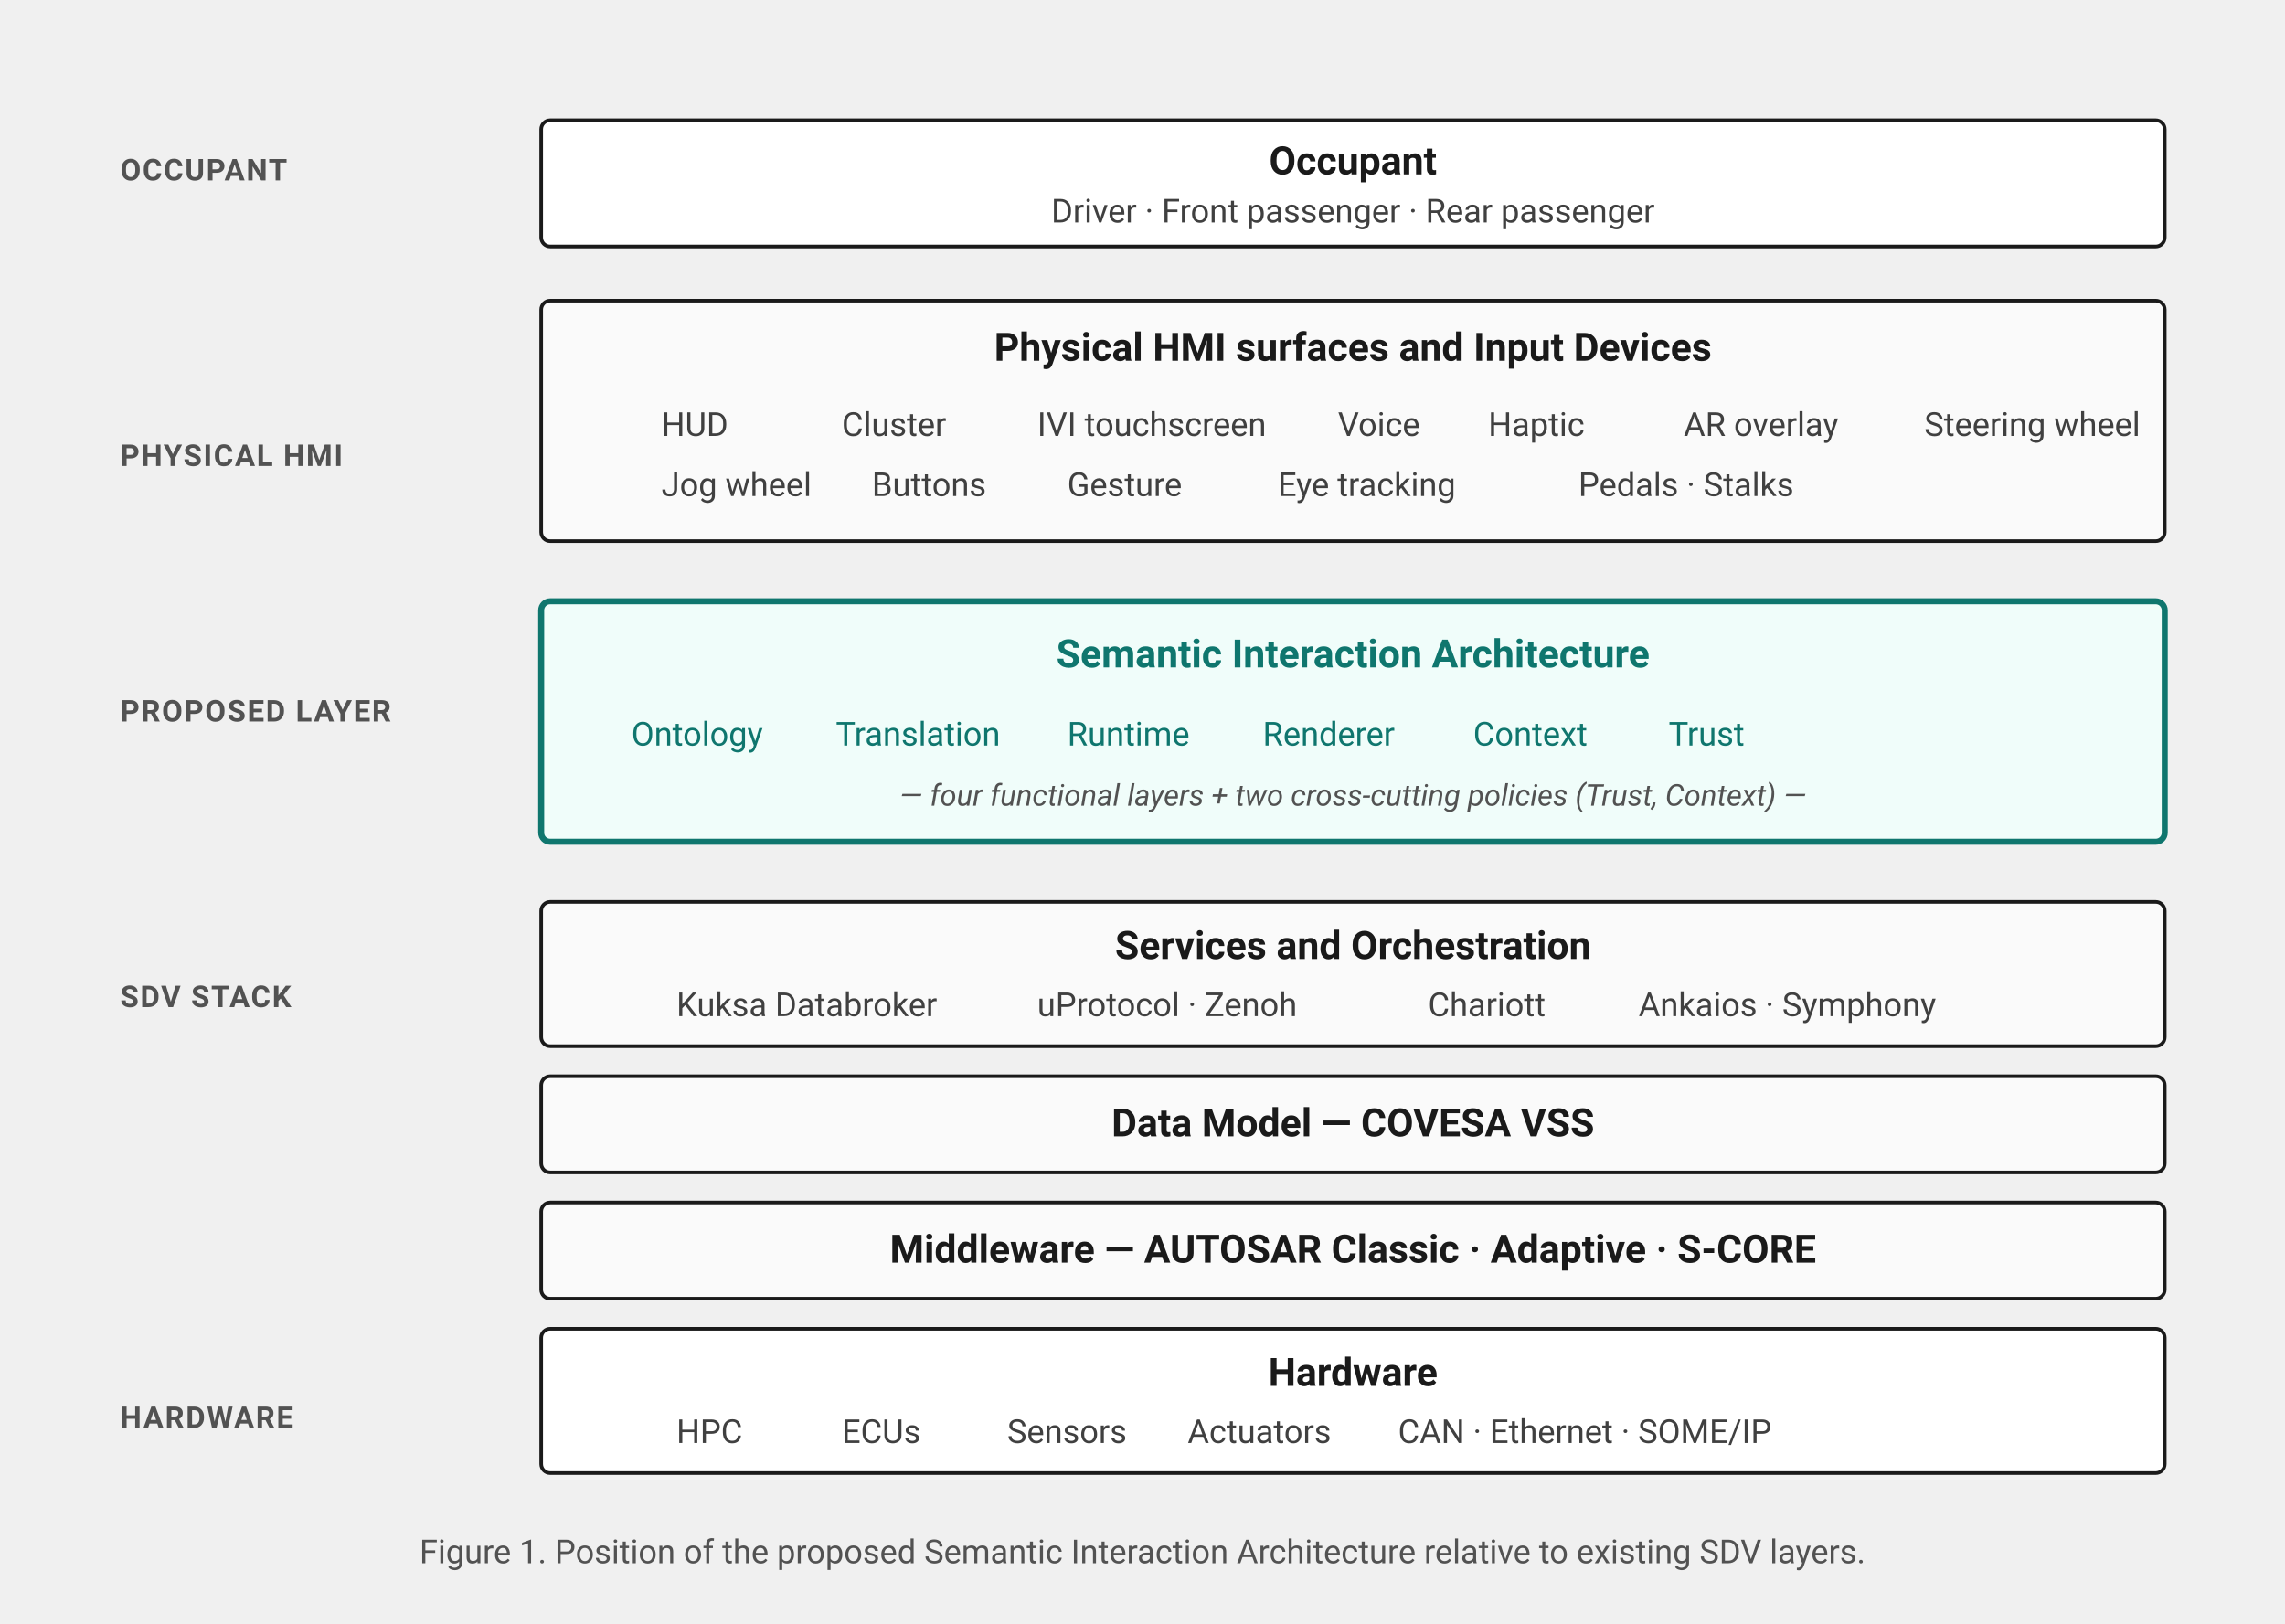
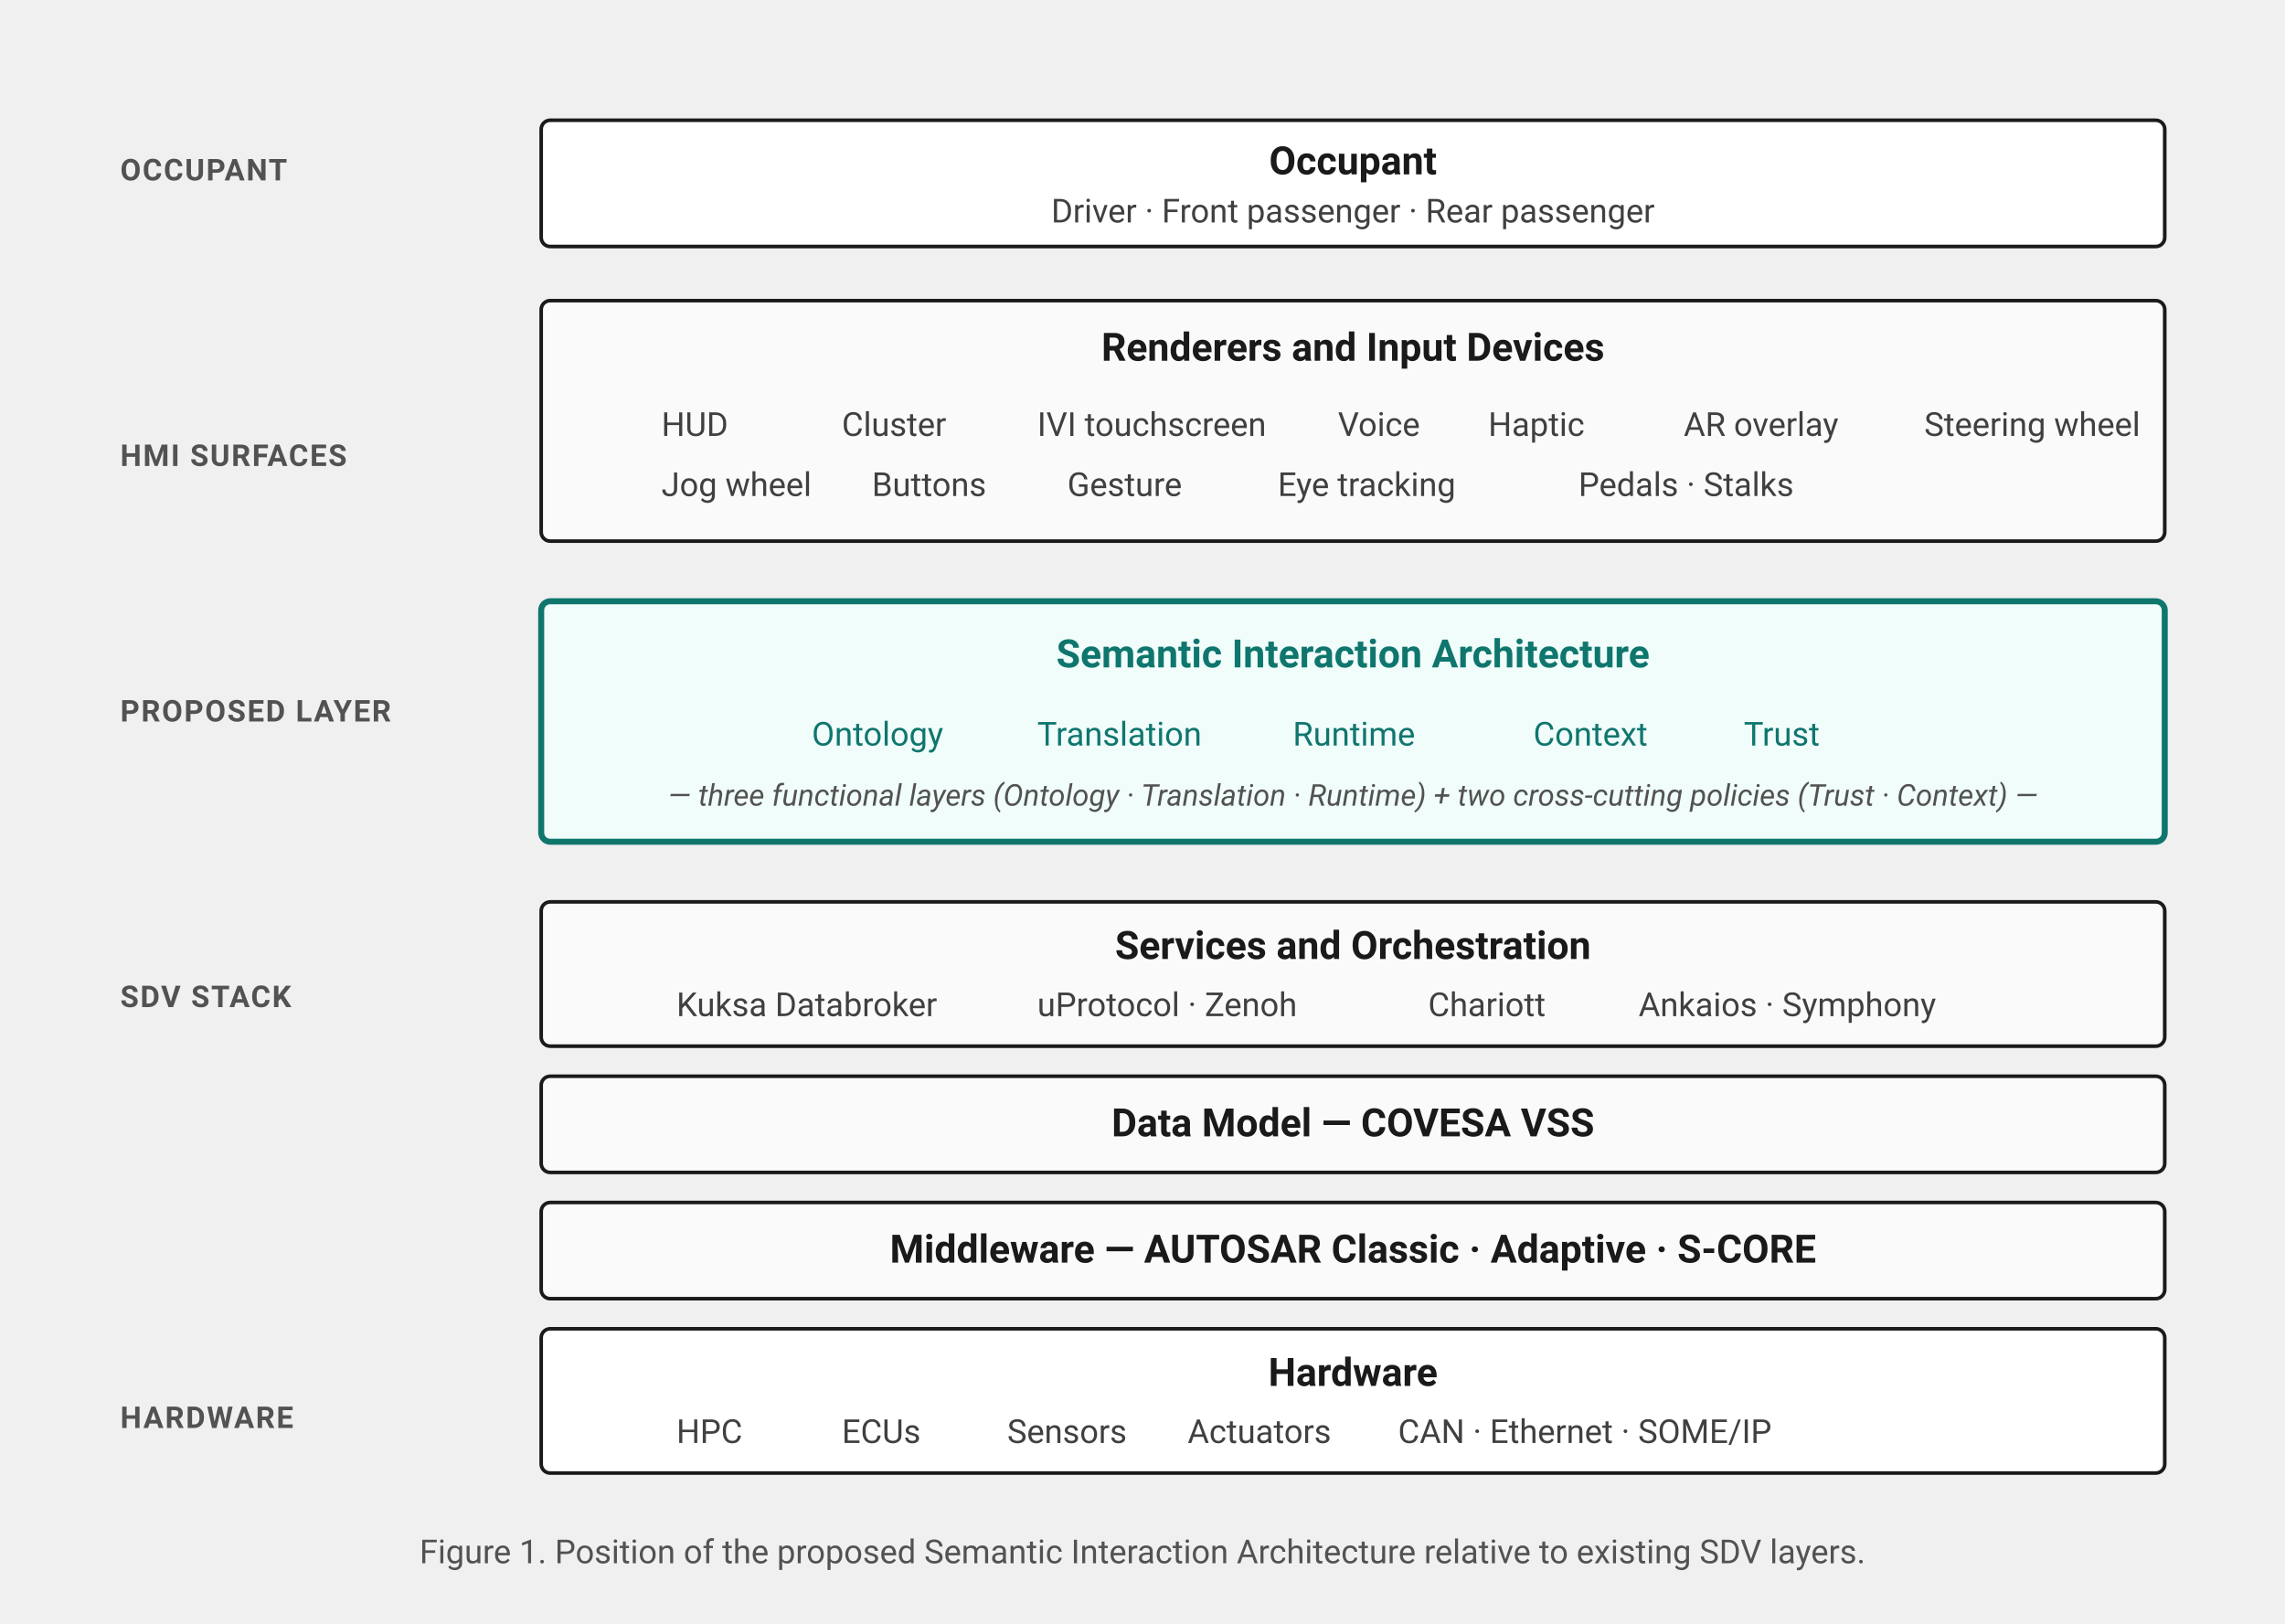
<svg xmlns="http://www.w3.org/2000/svg" viewBox="0 0 760 540" font-family="ui-sans-serif, -apple-system, 'Segoe UI', Roboto, sans-serif" role="img" aria-labelledby="title desc">
  <style>
    .layer { fill: #ffffff; stroke: #1a1a1a; stroke-width: 1.2; }
    .layer-sub { fill: #fafafa; stroke: #1a1a1a; stroke-width: 1.2; }
    .proposed { fill: #f0fdfa; stroke: #0f766e; stroke-width: 2; }
    .layer-label { font-size: 13px; font-weight: 600; fill: #1a1a1a; }
    .layer-label-accent { font-size: 13px; font-weight: 700; fill: #0f766e; }
    .component { font-size: 11px; fill: #404040; }
    .component-accent { font-size: 11px; fill: #0f766e; }
    .side-note { font-size: 10px; fill: #525252; font-style: italic; }
    .scope { font-size: 10px; font-weight: 600; fill: #525252; letter-spacing: 0.5px; }
    .figcap { font-size: 11px; fill: #525252; }
    .role-divider { stroke: #d4d4d4; stroke-width: 1; stroke-dasharray: 3 3; }
  </style>
  <text x="40" y="60" class="scope">OCCUPANT</text>
-   <text x="40" y="155" class="scope">PHYSICAL HMI</text>
+   <text x="40" y="155" class="scope">HMI SURFACES</text>
  <text x="40" y="240" class="scope">PROPOSED LAYER</text>
  <text x="40" y="335" class="scope">SDV STACK</text>
  <text x="40" y="475" class="scope">HARDWARE</text>
  <rect x="180" y="40" width="540" height="42" class="layer" rx="3" />
  <text x="450" y="58" text-anchor="middle" class="layer-label">Occupant</text>
  <text x="450" y="74" text-anchor="middle" class="component">Driver · Front passenger · Rear passenger</text>
  <rect x="180" y="100" width="540" height="80" class="layer-sub" rx="3" />
-   <text x="450" y="120" text-anchor="middle" class="layer-label">Physical HMI surfaces and Input Devices</text>
+   <text x="450" y="120" text-anchor="middle" class="layer-label">Renderers and Input Devices</text>
  <text x="220" y="145" class="component">HUD</text>
  <text x="280" y="145" class="component">Cluster</text>
  <text x="345" y="145" class="component">IVI touchscreen</text>
  <text x="445" y="145" class="component">Voice</text>
  <text x="495" y="145" class="component">Haptic</text>
  <text x="560" y="145" class="component">AR overlay</text>
  <text x="640" y="145" class="component">Steering wheel</text>
  <text x="220" y="165" class="component">Jog wheel</text>
  <text x="290" y="165" class="component">Buttons</text>
  <text x="355" y="165" class="component">Gesture</text>
  <text x="425" y="165" class="component">Eye tracking</text>
  <text x="525" y="165" class="component">Pedals · Stalks</text>
  <rect x="180" y="200" width="540" height="80" class="proposed" rx="3" />
  <text x="450" y="222" text-anchor="middle" class="layer-label-accent">Semantic Interaction Architecture</text>
-   <text x="210" y="248" class="component-accent">Ontology</text>
-   <text x="278" y="248" class="component-accent">Translation</text>
-   <text x="355" y="248" class="component-accent">Runtime</text>
-   <text x="420" y="248" class="component-accent">Renderer</text>
-   <text x="490" y="248" class="component-accent">Context</text>
-   <text x="555" y="248" class="component-accent">Trust</text>
-   <text x="450" y="268" text-anchor="middle" class="side-note">— four functional layers + two cross-cutting policies (Trust, Context) —</text>
+   <text x="270" y="248" class="component-accent">Ontology</text>
+   <text x="345" y="248" class="component-accent">Translation</text>
+   <text x="430" y="248" class="component-accent">Runtime</text>
+   <text x="510" y="248" class="component-accent">Context</text>
+   <text x="580" y="248" class="component-accent">Trust</text>
+   <text x="450" y="268" text-anchor="middle" class="side-note">— three functional layers (Ontology · Translation · Runtime) + two cross-cutting policies (Trust · Context) —</text>
  <rect x="180" y="300" width="540" height="48" class="layer-sub" rx="3" />
  <text x="450" y="319" text-anchor="middle" class="layer-label">Services and Orchestration</text>
  <text x="225" y="338" class="component">Kuksa Databroker</text>
  <text x="345" y="338" class="component">uProtocol · Zenoh</text>
  <text x="475" y="338" class="component">Chariott</text>
  <text x="545" y="338" class="component">Ankaios · Symphony</text>
  <rect x="180" y="358" width="540" height="32" class="layer-sub" rx="3" />
  <text x="450" y="378" text-anchor="middle" class="layer-label">Data Model — COVESA VSS</text>
  <rect x="180" y="400" width="540" height="32" class="layer-sub" rx="3" />
  <text x="450" y="420" text-anchor="middle" class="layer-label">Middleware — AUTOSAR Classic · Adaptive · S-CORE</text>
  <rect x="180" y="442" width="540" height="48" class="layer" rx="3" />
  <text x="450" y="461" text-anchor="middle" class="layer-label">Hardware</text>
  <text x="225" y="480" class="component">HPC</text>
  <text x="280" y="480" class="component">ECUs</text>
  <text x="335" y="480" class="component">Sensors</text>
  <text x="395" y="480" class="component">Actuators</text>
  <text x="465" y="480" class="component">CAN · Ethernet · SOME/IP</text>
  <text x="380" y="520" text-anchor="middle" class="figcap">Figure 1. Position of the proposed Semantic Interaction Architecture relative to existing SDV layers.</text>
</svg>
